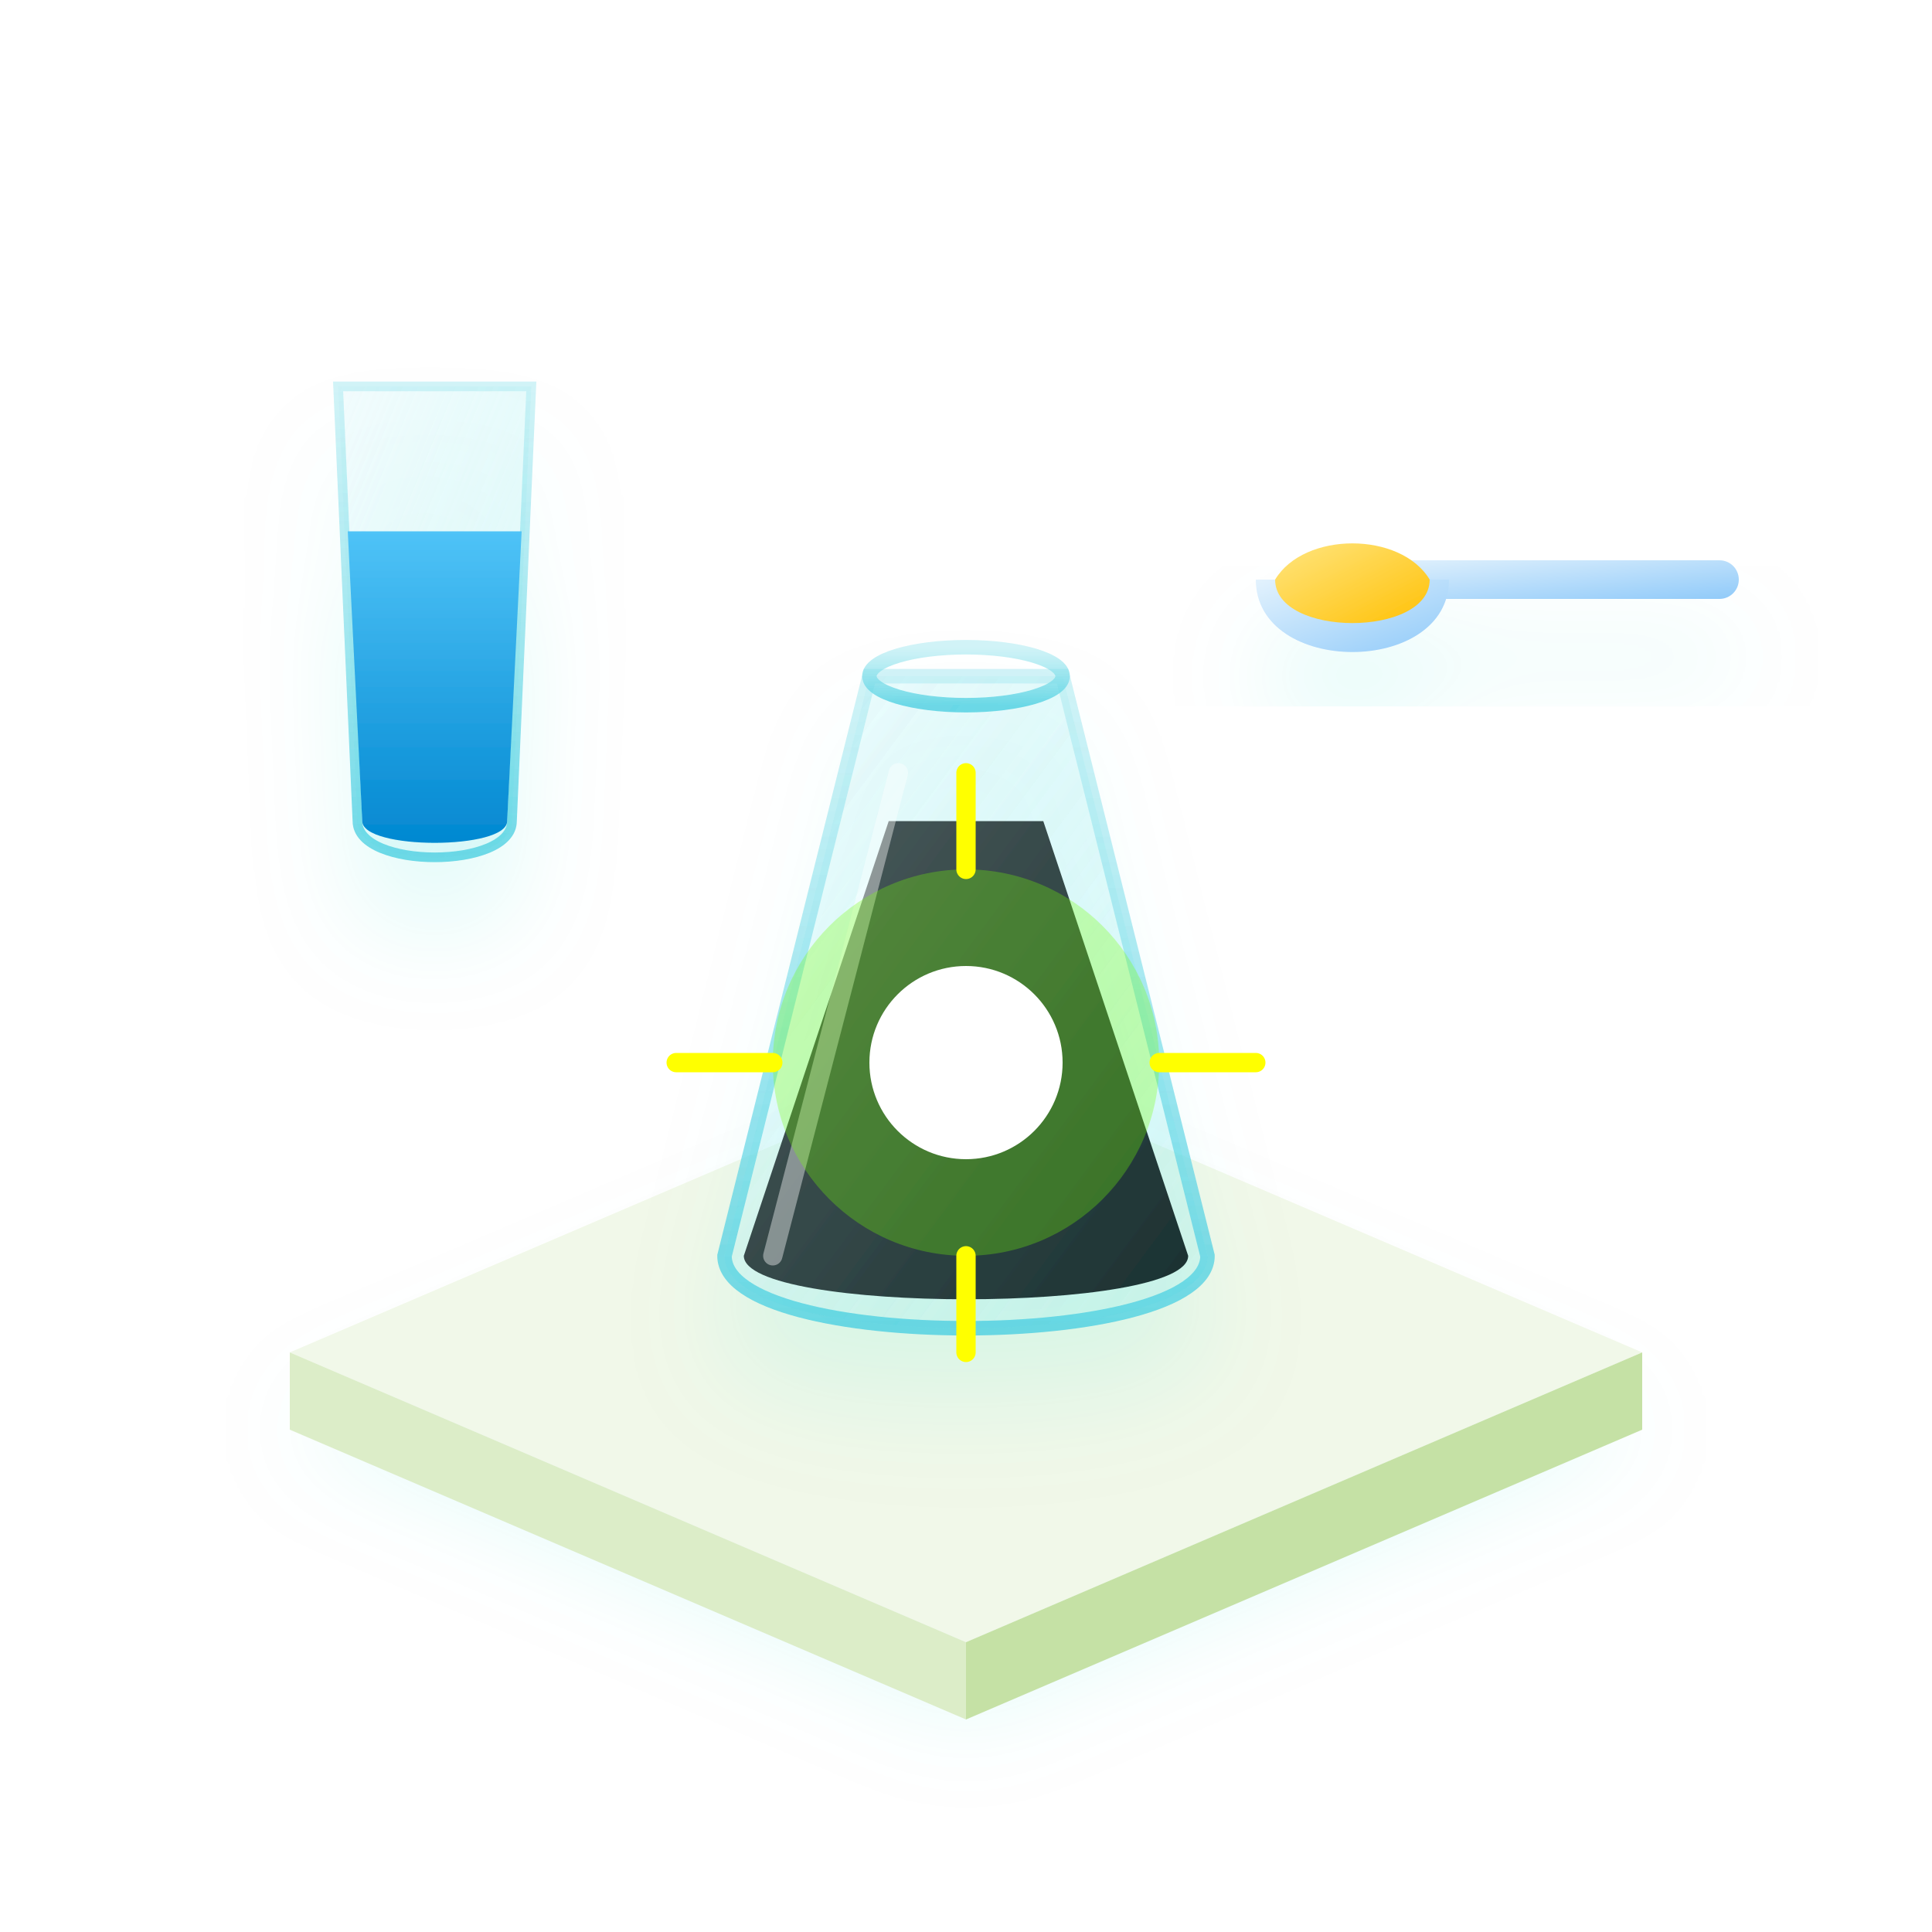
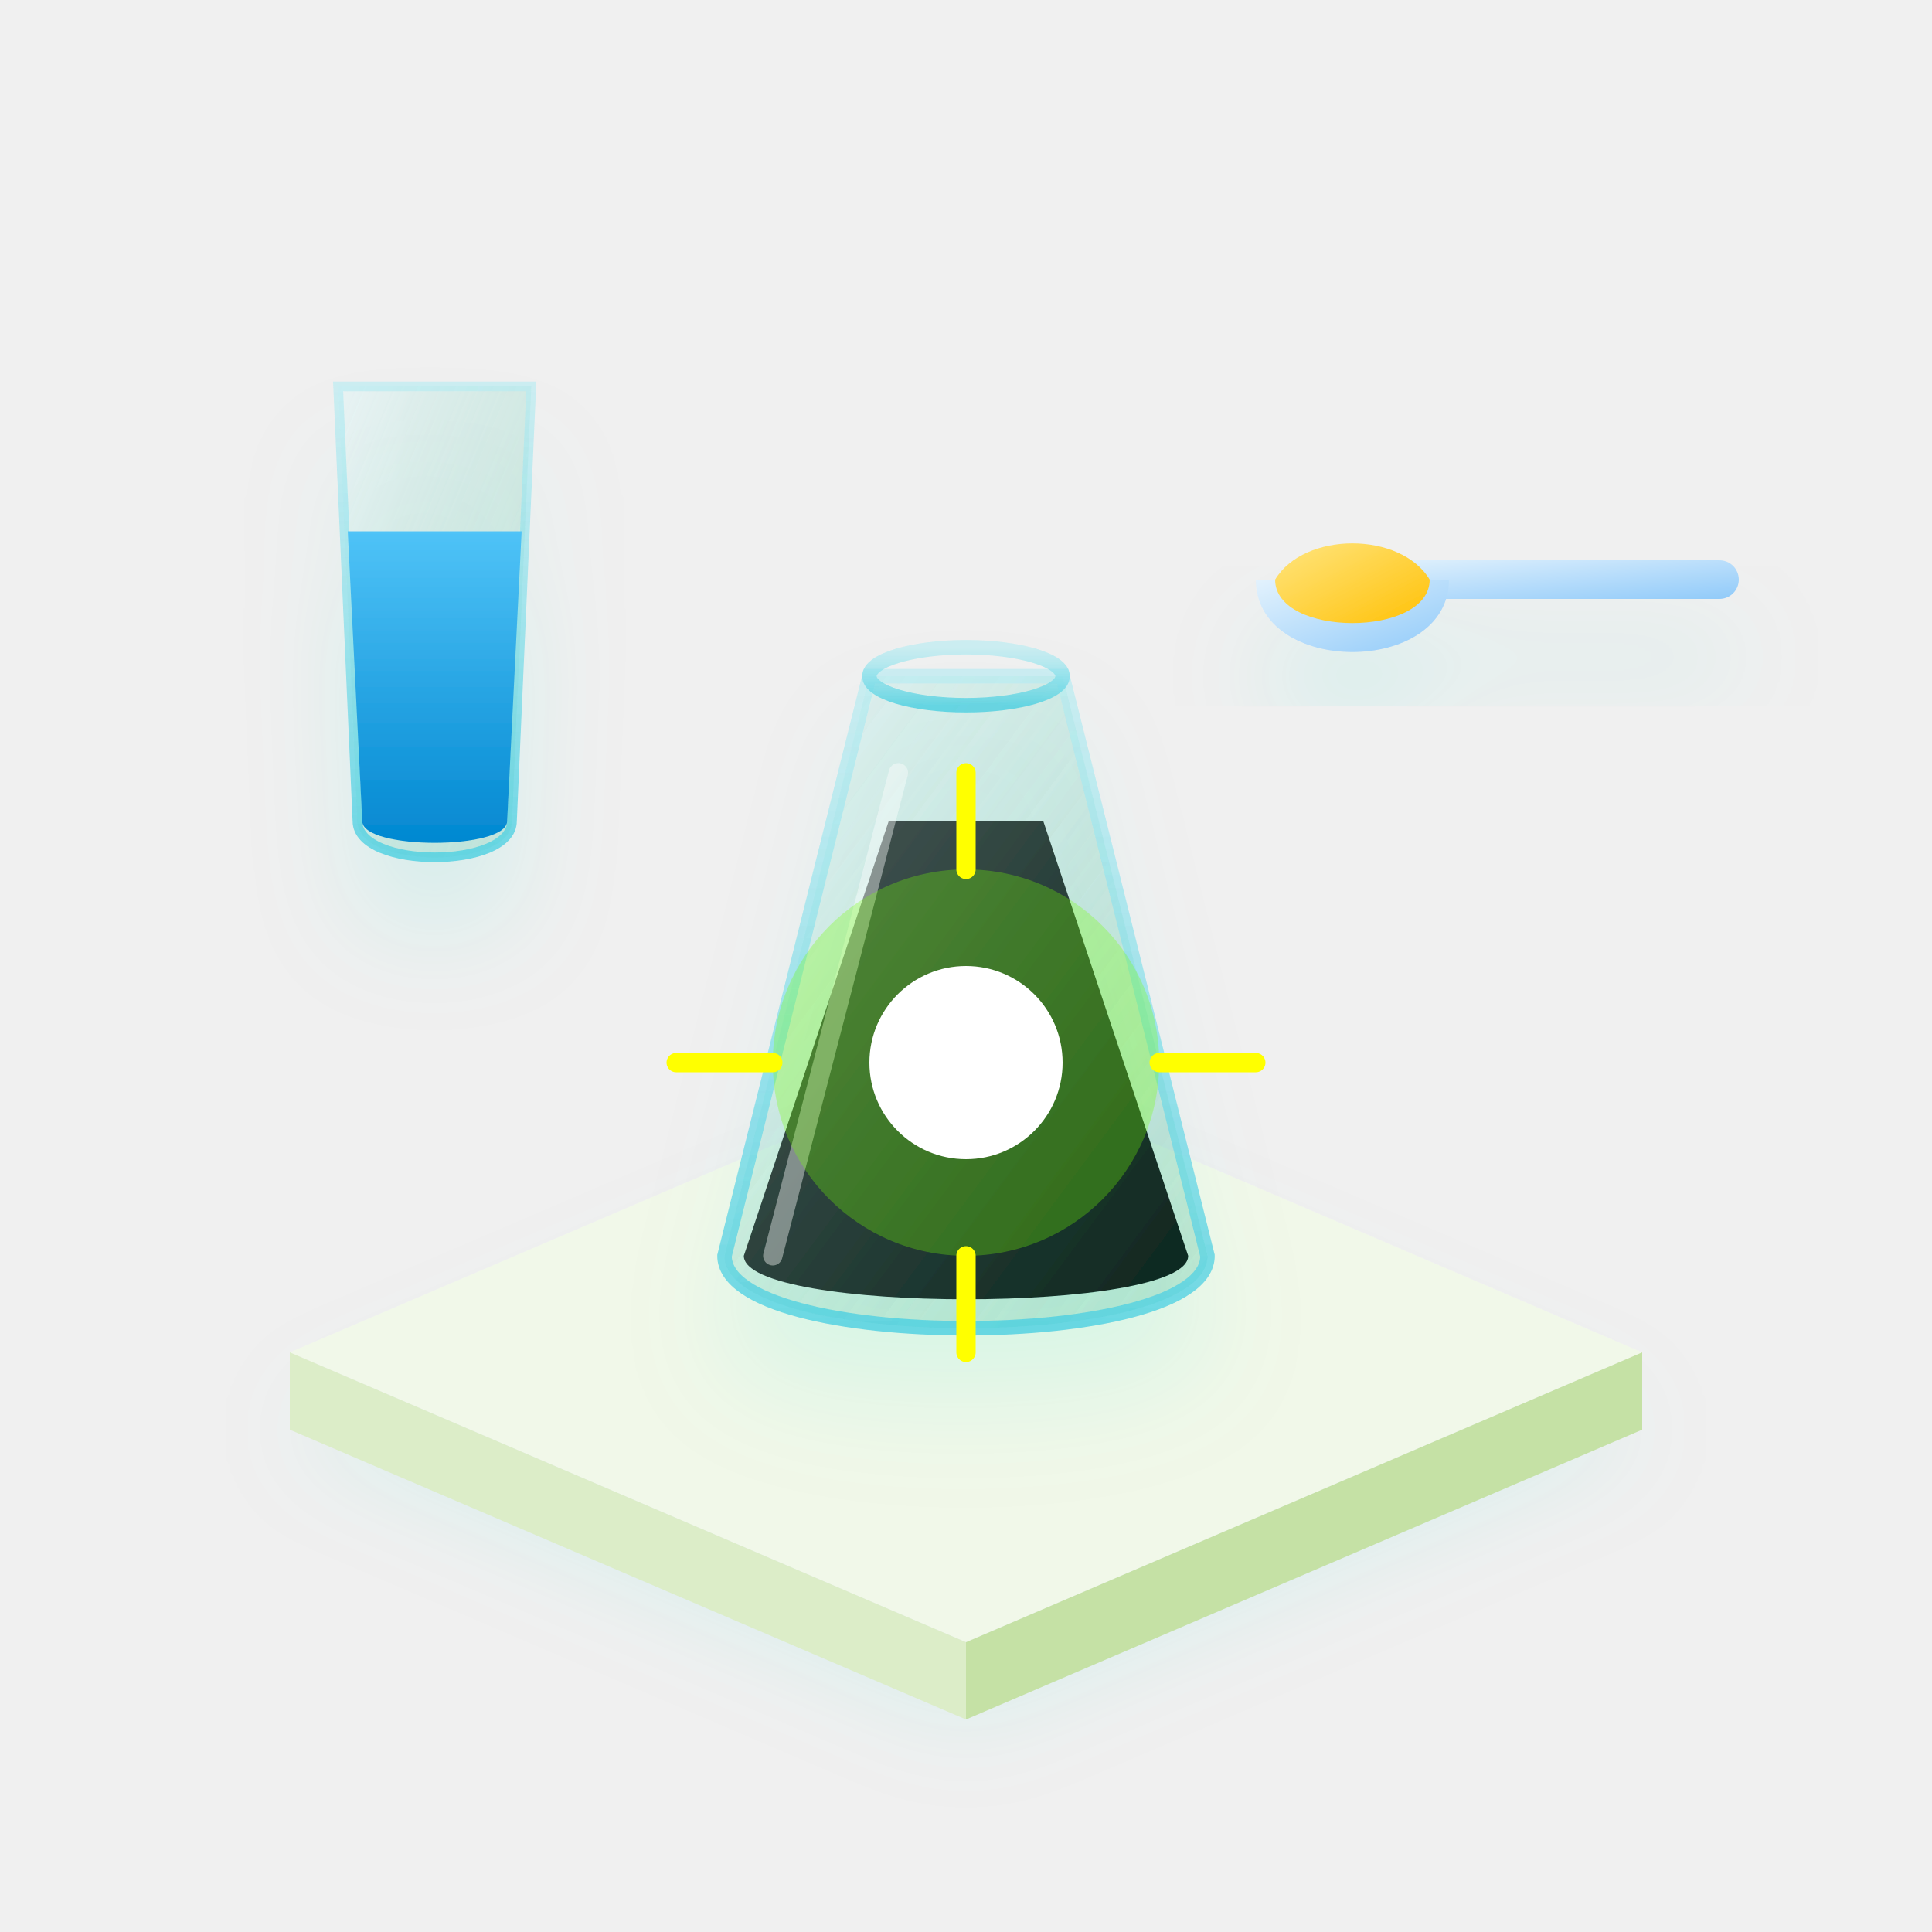
<svg xmlns="http://www.w3.org/2000/svg" viewBox="0 0 200 200" width="100%" height="100%">
  <defs>
+     <filter id="textbookShadowBlur" x="-50%" y="-50%" width="200%" height="200%">
+       <feGaussianBlur in="SourceGraphic" stdDeviation="12" />
+     </filter>
    <style>
+ 
+       svg {
+         background: radial-gradient(circle at center, #ffffff 0%, #e4f8fb 100%);
+         /* Ensure it covers the full viewport without being constrained by viewBox layout */
+         width: 100vw;
+         height: 100vh;
+         margin: 0;
+         padding: 0;
+         overflow: hidden;
+       }
+     
      /* --- ANIMATION SEQUENCES --- */
- 
      /* 1. Test Tube Pouring (Ingredient 1) */
-       .test-tube-group {
-         animation: pourLiquid 4s cubic-bezier(0.45, 0, 0.55, 1) infinite;
+       .test-tube-group  {
        transform-origin: 50px 60px;
      }
      @keyframes pourLiquid {
        0%, 10% { transform: translate(0,0) rotate(0deg); }
        25% { transform: translate(20px, 10px) rotate(45deg); } /* Pours */
        40% { transform: translate(20px, 10px) rotate(45deg); } 
        55%, 100% { transform: translate(0,0) rotate(0deg); } /* Returns */
      }
- 
      /* Pouring Stream Effect */
-       .liquid-stream {
-         animation: streamFlow 4s steps(1) infinite;
+       .liquid-stream  {
        opacity: 0;
      }
      @keyframes streamFlow {
        25%, 40% { opacity: 1; } /* Visible only during pour */
      }
- 
      /* 2. Scoop Dropping Catalyst (Ingredient 2) */
-       .scoop-group {
-         animation: dropCatalyst 4s cubic-bezier(0.45, 0, 0.55, 1) infinite;
+       .scoop-group  {
        transform-origin: 150px 60px;
      }
      @keyframes dropCatalyst {
        0%, 15% { transform: translate(0,0) rotate(0deg); }
        30% { transform: translate(-30px, 20px) rotate(-30deg); } /* Moves to flask */
        35% { transform: translate(-30px, 20px) rotate(-60deg); } /* Dumps powder */
        55%, 100% { transform: translate(0,0) rotate(0deg); } /* Returns */
      }
- 
      /* Powder falling effect */
-       .falling-powder {
-          animation: powderFall 4s linear infinite;
+       .falling-powder  {
         opacity: 0;
      }
      @keyframes powderFall {
        32% { opacity: 1; transform: translate(115px, 65px) scale(0.5); }
        38% { opacity: 1; transform: translate(100px, 100px) scale(1); } /* Hits liquid */
        40% { opacity: 0; }
      }
- 
      /* 3. The Main Flask Reaction (Liquid Color Change) */
-       .flask-contents {
-         animation: reactionSequence 4s linear infinite;
+       .flask-contents  {
      }
      @keyframes reactionSequence {
        0%, 25% { fill: url(#liquidBlue); transform: scaleY(1); } /* Initial state */
        35% { fill: url(#liquidMix); transform: scaleY(1.05); } /* Mixing/Rising slightly */
        48% { fill: url(#liquidReact); transform: scaleY(1.1); filter: brightness(1.3); } /* FLASH POINT! */
        55% { fill: url(#liquidGreen); transform: scaleY(1.1); filter: brightness(1); } /* Final product */
        85%, 100% { fill: url(#liquidBlue); transform: scaleY(1); } /* Reset */
      }
- 
      /* 4. The Reaction Burst/Flash (Synced at 48%) */
-       .reaction-flash {
-         animation: flashBurst 4s steps(1) infinite;
+       .reaction-flash  {
        transform-origin: 100px 110px;
      }
      @keyframes flashBurst {
        0%, 47% { opacity: 0; transform: scale(0.5); }
        48% { opacity: 1; transform: scale(1.4); } /* BAM! */
        51%, 100% { opacity: 0; transform: scale(0); }
      }
- 
      /* 5. Bubbles and Vapor (Post-reaction effects) */
-       .bubbles-group {
-         animation: bubbleRise 4s linear infinite;
+       .bubbles-group  {
        opacity: 0;
      }
      @keyframes bubbleRise {
        48% { opacity: 1; transform: translateY(0px); }
        65% { opacity: 0; transform: translateY(-30px); }
      }
- 
-       .vapor-group {
-         animation: vaporRise 4s ease-out infinite;
+       .vapor-group  {
        opacity: 0;
        transform-origin: 100px 70px;
      }
      @keyframes vaporRise {
        50% { opacity: 0.8; transform: translateY(0px) scale(0.8); }
        75% { opacity: 0; transform: translateY(-50px) scale(1.5); }
      }
-     </style>
+       svg:hover .test-tube-group {
+         animation: pourLiquid 4s cubic-bezier(0.45, 0, 0.55, 1) forwards;
+       }
+ 
+       svg:hover .liquid-stream {
+         animation: streamFlow 4s steps(1) forwards;
+       }
+ 
+       svg:hover .scoop-group {
+         animation: dropCatalyst 4s cubic-bezier(0.45, 0, 0.55, 1) forwards;
+       }
+ 
+       svg:hover .falling-powder {
+         animation: powderFall 4s linear forwards;
+       }
+ 
+       svg:hover .flask-contents {
+         animation: reactionSequence 4s linear forwards;
+       }
+ 
+       svg:hover .reaction-flash {
+         animation: flashBurst 4s steps(1) forwards;
+       }
+ 
+       svg:hover .bubbles-group {
+         animation: bubbleRise 4s linear forwards;
+       }
+ 
+       svg:hover .vapor-group {
+         animation: vaporRise 4s ease-out forwards;
+       }
+ 
+       </style>
    <linearGradient id="glassClear" x1="0%" y1="0%" x2="100%" y2="100%">
      <stop offset="0%" stop-color="#e0f7fa" stop-opacity="0.4" />
-       <stop offset="100%" stop-color="#81ecec" stop-opacity="0.2" />
+       <stop offset="100%" stop-color="#3cba92" stop-opacity="0.2" />
    </linearGradient>
    <linearGradient id="glassEdge" x1="0%" y1="0%" x2="0%" y2="100%">
      <stop offset="0%" stop-color="#b2ebf2" stop-opacity="0.6" />
      <stop offset="100%" stop-color="#4dd0e1" stop-opacity="0.8" />
    </linearGradient>
    <linearGradient id="liquidBlue" x1="0%" y1="0%" x2="0%" y2="100%">
      <stop offset="0%" stop-color="#4fc3f7" />
      <stop offset="100%" stop-color="#0288d1" />
    </linearGradient>
    <linearGradient id="liquidMix" x1="0%" y1="0%" x2="0%" y2="100%">
      <stop offset="0%" stop-color="#aed581" />
      <stop offset="100%" stop-color="#4dd0e1" />
    </linearGradient>
    <linearGradient id="liquidReact" x1="0%" y1="0%" x2="0%" y2="100%">
      <stop offset="0%" stop-color="#ffff00" />
      <stop offset="100%" stop-color="#76ff03" />
    </linearGradient>
    <linearGradient id="liquidGreen" x1="0%" y1="0%" x2="0%" y2="100%">
      <stop offset="0%" stop-color="#69f0ae" />
      <stop offset="100%" stop-color="#00c853" />
    </linearGradient>
    <linearGradient id="catalystYellow" x1="0%" y1="0%" x2="100%" y2="100%">
      <stop offset="0%" stop-color="#ffe57f" />
      <stop offset="100%" stop-color="#ffc107" />
    </linearGradient>
    <linearGradient id="metalSilver" x1="0%" y1="0%" x2="100%" y2="100%">
      <stop offset="0%" stop-color="#e3f2fd" />
      <stop offset="100%" stop-color="#90caf9" />
    </linearGradient>
    <filter id="chemShadow" x="-50%" y="-50%" width="200%" height="200%">
      <feGaussianBlur in="SourceAlpha" stdDeviation="5" />
      <feOffset dx="0" dy="8" result="offsetblur" />
      <feComponentTransfer>
        <feFuncA type="linear" slope="0.2" />
      </feComponentTransfer>
      <feColorMatrix type="matrix" values="0 0 0 0 0   0 0 0 0 0.7   0 0 0 0 0.6   0 0 0 0.5 0" />
      <feMerge>
        <feMergeNode />
        <feMergeNode in="SourceGraphic" />
      </feMerge>
    </filter>
  </defs>
-   <rect width="200" height="200" fill="#ffffff" />
  <g transform="translate(0, 10)">
    <polygon points="30,130 100,160 170,130 100,100" fill="#f1f8e9" filter="url(#chemShadow)" />
    <polygon points="30,130 100,160 100,168 30,138" fill="#dcedc8" />
    <polygon points="170,130 100,160 100,168 170,138" fill="#c5e1a5" />
  </g>
  <g class="test-tube-group" filter="url(#chemShadow)">
    <path d="M 35 40 L 55 40 L 53 85 C 53 90, 37 90, 37 85 Z" fill="url(#glassClear)" stroke="url(#glassEdge)" stroke-width="1" />
    <path d="M 36 55 L 54 55 L 52.5 85 C 52.5 88, 37.5 88, 37.5 85 Z" fill="url(#liquidBlue)" />
    <path d="M 55 45 L 85 80 L 82 80 L 53 45 Z" fill="url(#liquidBlue)" opacity="0.6" class="liquid-stream" />
  </g>
  <g class="scoop-group" filter="url(#chemShadow)">
    <rect x="140" y="58" width="40" height="4" fill="url(#metalSilver)" rx="2" />
    <path d="M 130 60 C 130 70, 150 70, 150 60 Z" fill="url(#metalSilver)" />
    <path d="M 132 60 C 132 66, 148 66, 148 60 C 145 55, 135 55, 132 60 Z" fill="url(#catalystYellow)" />
  </g>
  <g class="falling-powder">
    <circle r="3" fill="url(#catalystYellow)" />
    <circle cy="-5" cx="2" r="2" fill="url(#catalystYellow)" />
    <circle cy="5" cx="-2" r="2.5" fill="url(#catalystYellow)" />
  </g>
  <g filter="url(#chemShadow)">
    <path d="M 90 70 L 110 70 L 125 130 C 125 140, 75 140, 75 130 L 90 70 Z" fill="url(#glassClear)" opacity="0.5" />
    <path d="M 92 85 L 108 85 L 123 130 C 123 136, 77 136, 77 130 Z" class="flask-contents" transform-origin="100 135" />
    <g class="bubbles-group">
      <circle cx="100" cy="120" r="3" fill="#ffffff" opacity="0.6" />
      <circle cx="90" cy="110" r="2" fill="#ffffff" opacity="0.6" />
      <circle cx="110" cy="115" r="2.5" fill="#ffffff" opacity="0.6" />
      <circle cx="100" cy="100" r="4" fill="#ffffff" opacity="0.4" />
    </g>
    <path d="M 90 70 L 110 70 L 125 130 C 125 140, 75 140, 75 130 L 90 70 Z" fill="url(#glassClear)" stroke="url(#glassEdge)" stroke-width="1.5" />
    <ellipse cx="100" cy="70" rx="10" ry="3" fill="none" stroke="url(#glassEdge)" stroke-width="1.5" />
    <path d="M 80 130 L 93 80" stroke="#ffffff" stroke-width="2" opacity="0.4" stroke-linecap="round" />
  </g>
  <g class="reaction-flash">
    <circle cx="100" cy="110" r="20" fill="#76ff03" opacity="0.3" />
    <circle cx="100" cy="110" r="10" fill="#ffffff" />
    <g stroke="#ffff00" stroke-width="2" stroke-linecap="round">
      <line x1="100" y1="90" x2="100" y2="80" />
      <line x1="100" y1="130" x2="100" y2="140" />
      <line x1="80" y1="110" x2="70" y2="110" />
      <line x1="120" y1="110" x2="130" y2="110" />
    </g>
  </g>
  <g class="vapor-group">
    <path d="M 95 65 C 90 55, 110 55, 105 65 C 115 60, 115 50, 100 50 C 85 50, 85 60, 95 65 Z" fill="#e0f7fa" opacity="0.7" />
  </g>
</svg>
